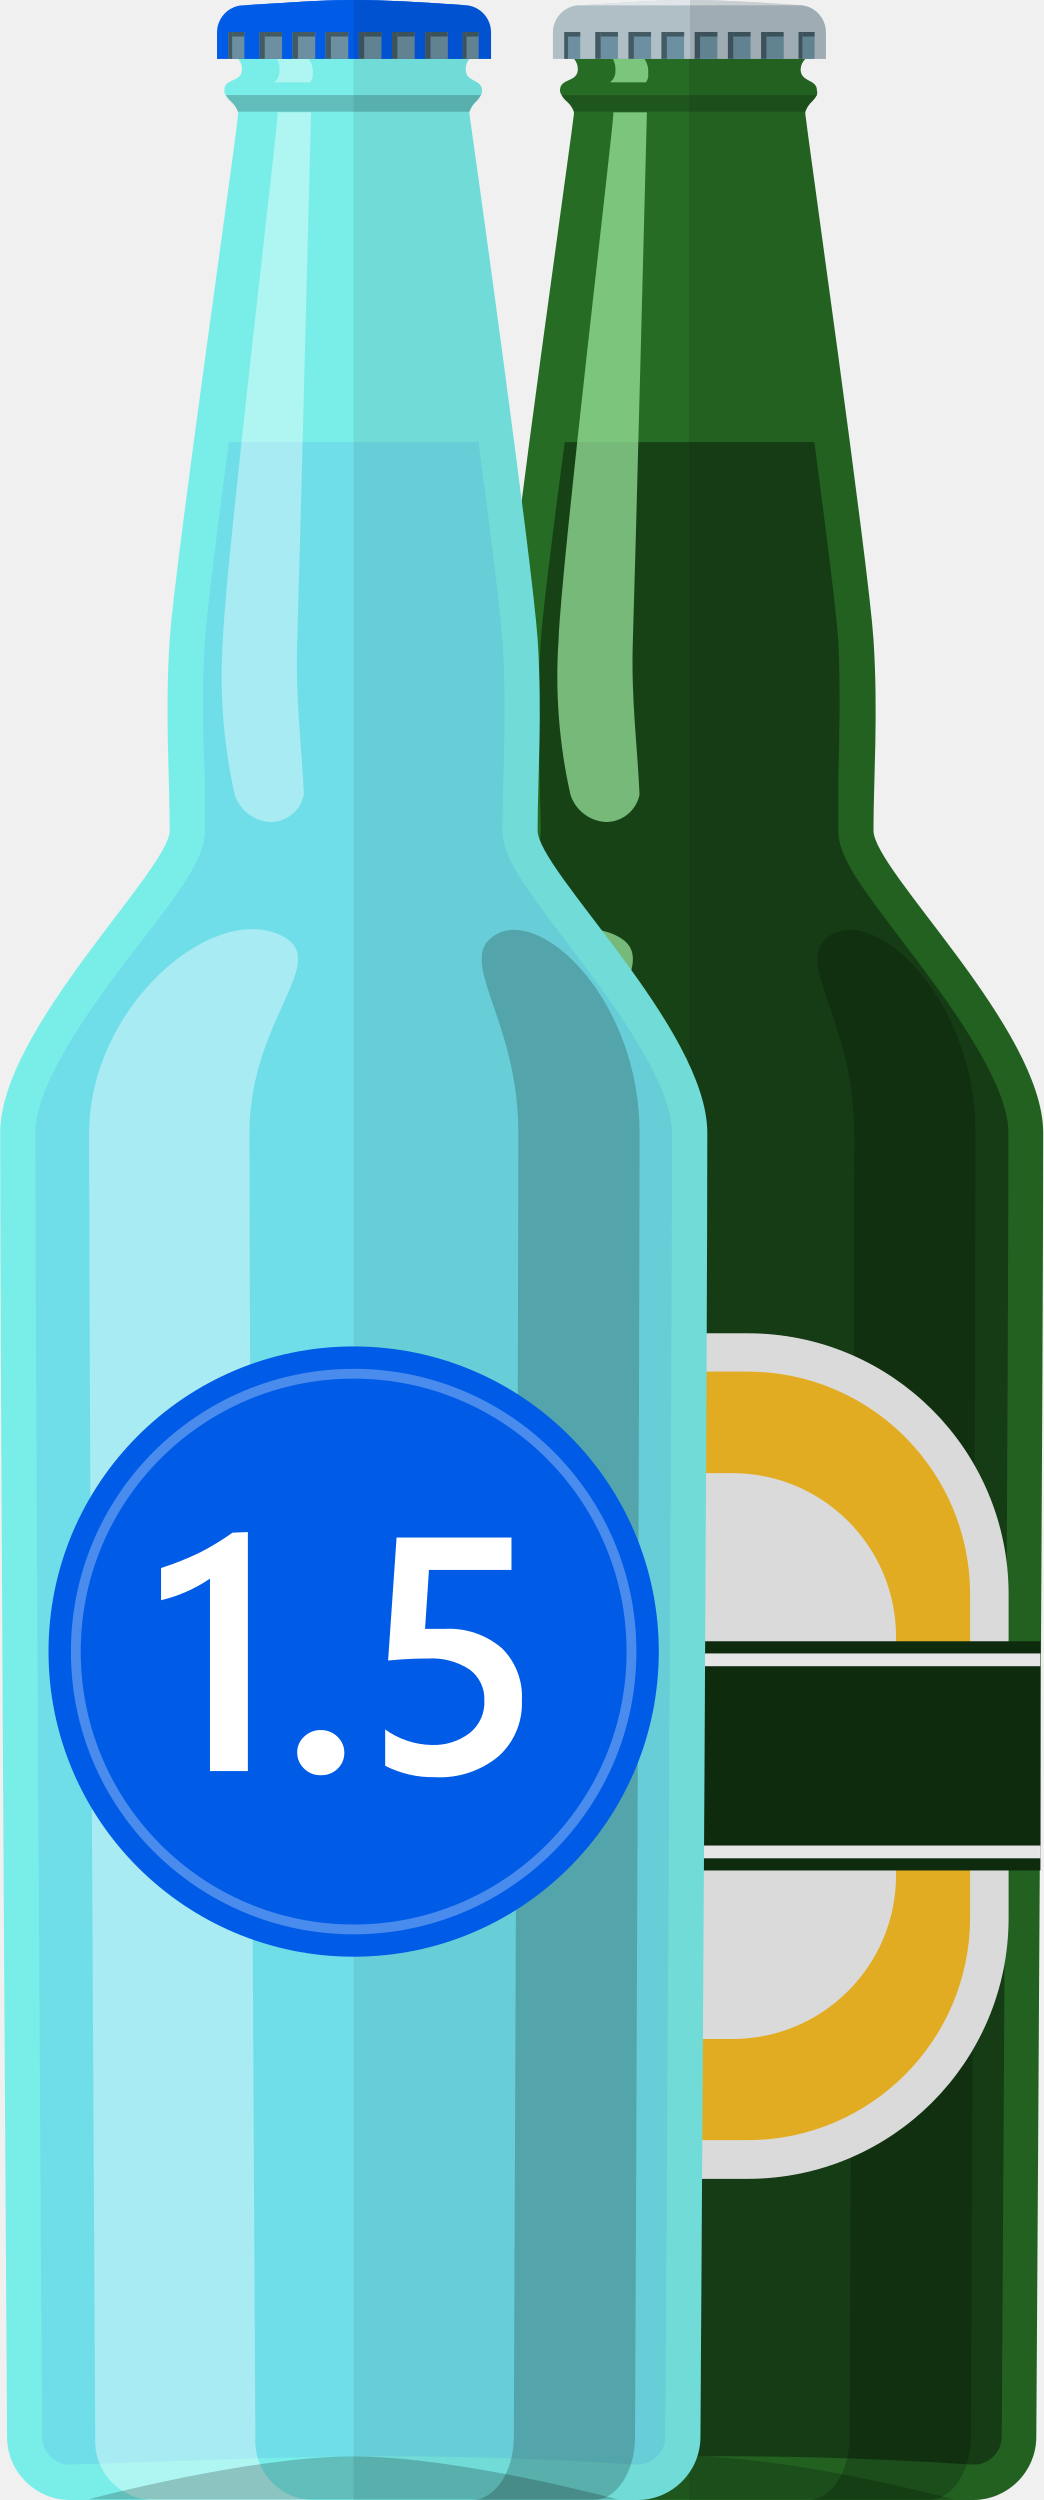
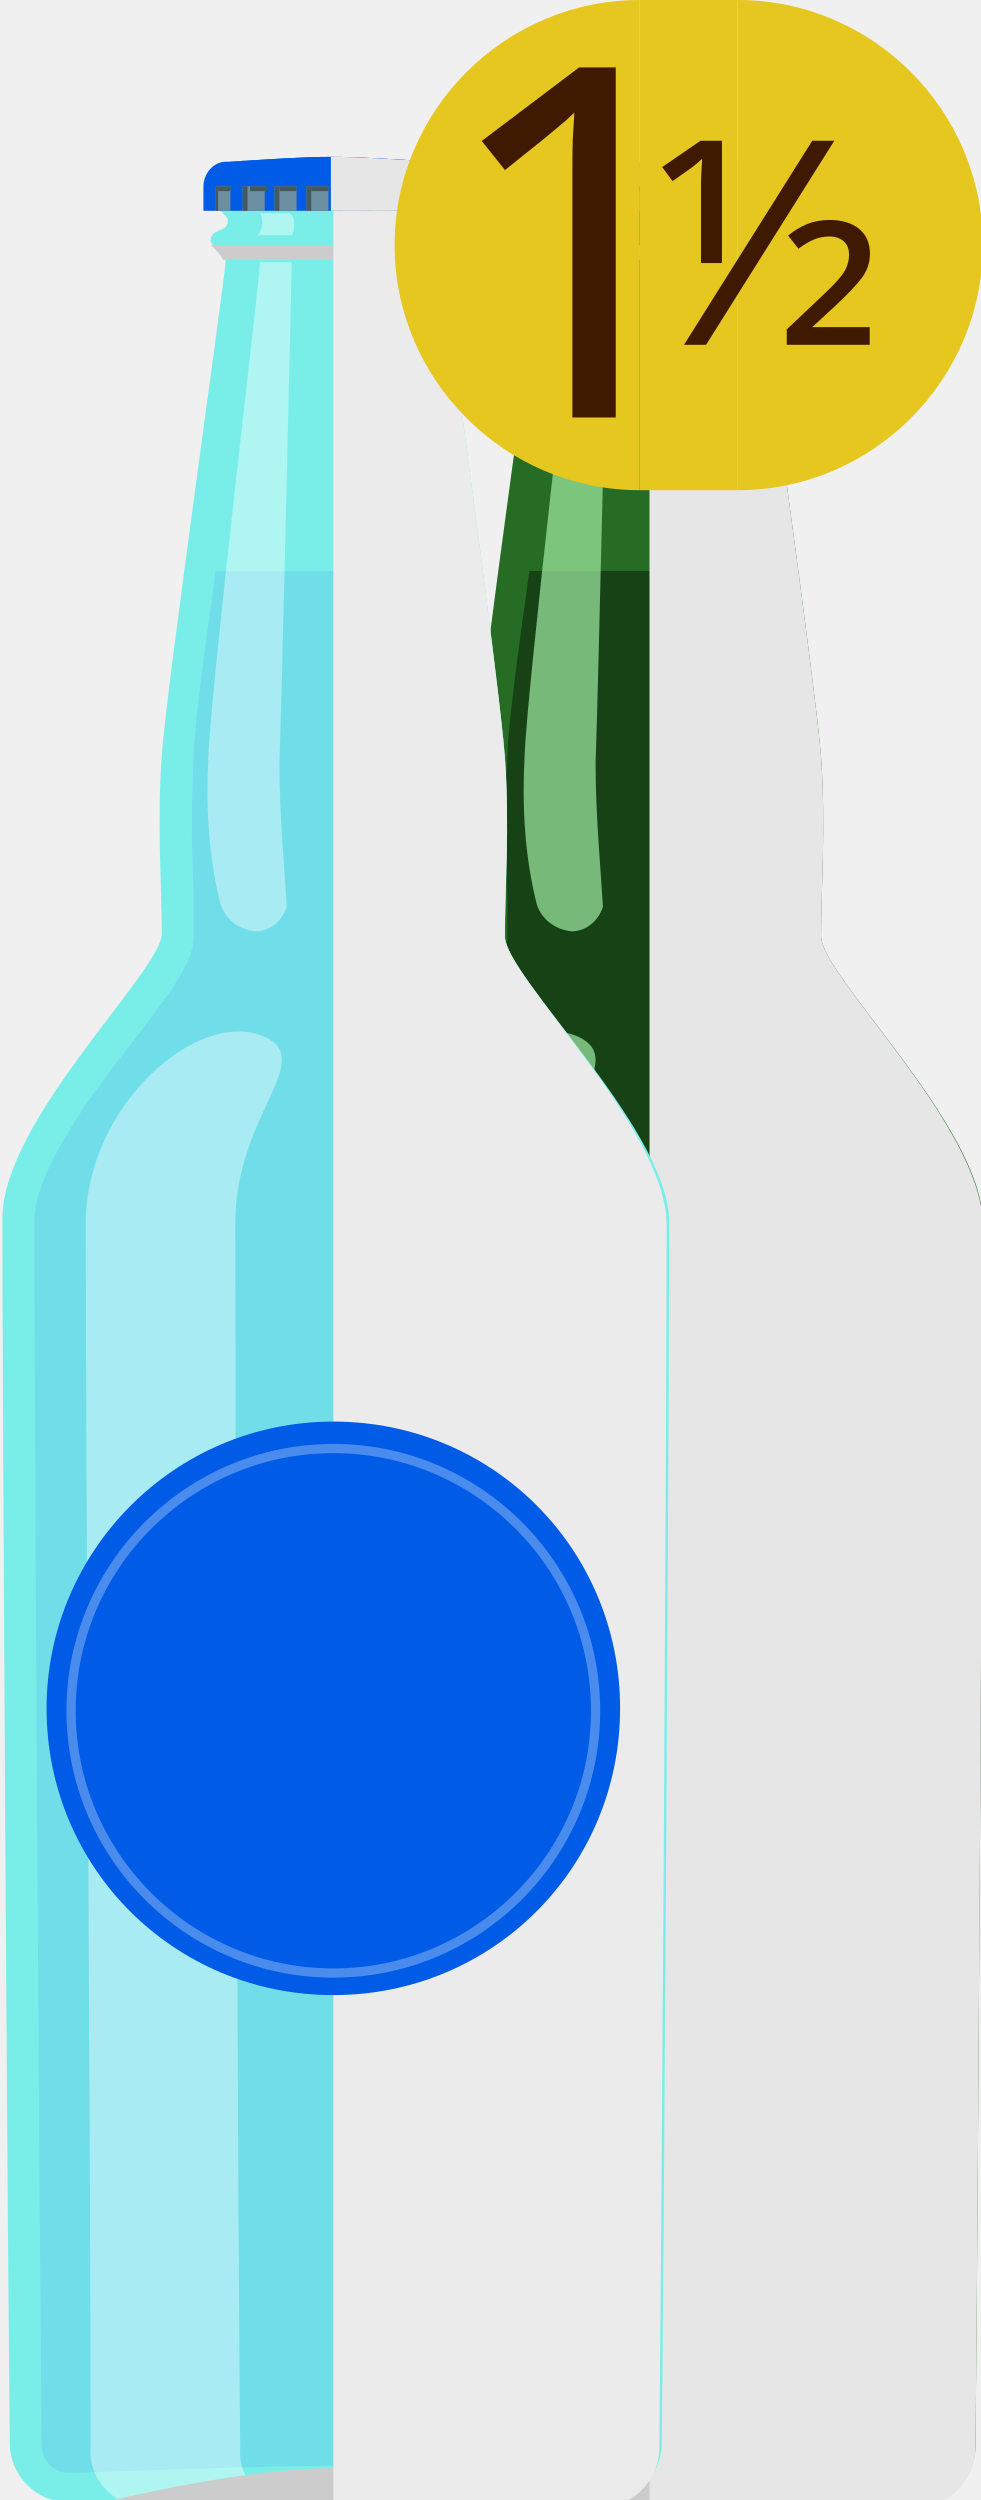
- <svg xmlns="http://www.w3.org/2000/svg" viewBox="0 0 53.11 127.28">
-   <defs>
-     <style>.cls-1{isolation:isolate;}.cls-2{fill:#266c24;}.cls-3{fill:#174216;}.cls-4{opacity:0.7;}.cls-5{fill:#9feba1;}.cls-13,.cls-21,.cls-6,.cls-8{mix-blend-mode:multiply;}.cls-7,.cls-8{fill:#ccc;}.cls-9{fill:#f2f2f2;}.cls-10{fill:#fabf25;}.cls-11{fill:#103010;}.cls-12,.cls-16{fill:#fff;}.cls-13{fill:#e6e6e6;}.cls-14{fill:#b0bfc6;}.cls-15{fill:#6c90a1;}.cls-16{opacity:0.6;}.cls-17{fill:#435a63;}.cls-18{fill:#79eee9;}.cls-19{fill:#70dee9;}.cls-20{opacity:0.4;}.cls-21{fill:#ebebeb;}.cls-22{fill:#005be7;}.cls-23{fill:none;stroke:#fff;stroke-miterlimit:10;stroke-width:0.5px;opacity:0.29;}</style>
-   </defs>
-   <g class="cls-1">
-     <g id="Layer_2" data-name="Layer 2">
-       <g id="Layer_1-2" data-name="Layer 1">
-         <path class="cls-2" d="M44.47,42.28c0-2.57.25-5.94,0-9.74S41.05,6.43,41,5.8V5.69a1.34,1.34,0,0,1,.37-.55,1.21,1.21,0,0,0,.22-.3.42.42,0,0,0,0-.24c0-.59-.83-.39-.83-1.08A.8.8,0,0,1,41,3c.26-.31.71-.46.79-.81a.34.34,0,0,0,0-.1.51.51,0,0,0,0-.17H28.44a.51.51,0,0,0,0,.17.34.34,0,0,0,0,.1c.08.35.53.5.79.81a.8.8,0,0,1,.19.52c0,.69-.91.44-.91,1.08a.46.46,0,0,0,.08.24,1.09,1.09,0,0,0,.24.3,1.31,1.31,0,0,1,.39.55,0,0,0,0,0,0,0V5.8c-.05.63-3.23,23-3.48,26.74s0,7.17,0,9.74c0,2-8.63,10.11-8.63,15.39,0,11,.27,54.27.35,66.42a3.21,3.21,0,0,0,3.21,3.19H49.55a3.22,3.22,0,0,0,3.21-3.19c.08-12.15.35-55.37.35-66.42C53.11,52.39,44.47,44.33,44.47,42.28Z" />
-         <path class="cls-3" d="M42.68,42.28c0-.82,0-1.7,0-2.64.05-2.08.12-4.44,0-7-.09-1.4-.61-5.55-1.22-10.13H28.75c-.61,4.58-1.13,8.73-1.22,10.13-.17,2.54-.11,4.9-.05,7,0,.94.05,1.82.05,2.64,0,1.33-1,2.76-3.21,5.61S18.89,55,18.89,57.67c0,11,.27,53.6.35,66.4a1.42,1.42,0,0,0,1.42,1.41c11.39-.38,17.47-.73,28.89,0A1.43,1.43,0,0,0,51,124.07c.08-12.8.34-55.41.34-66.4,0-2.65-3.26-6.94-5.42-9.78S42.68,43.61,42.68,42.28Z" />
-         <g class="cls-4">
-           <path class="cls-5" d="M32.93,5.92a.65.65,0,0,0,0-.2H31.22a.26.26,0,0,1,0,.15c0,.63-2.65,22.88-2.78,26.67a27.48,27.48,0,0,0,.6,7.91,2,2,0,0,0,1.83,1.4,1.74,1.74,0,0,0,1.69-1.39c-.09-2.26-.44-4.86-.34-7.82C32.33,29.41,32.93,5.92,32.93,5.92Z" />
-           <path class="cls-5" d="M31.2,3a1,1,0,0,1,.13.58.7.7,0,0,1-.27.61h1.83A.65.65,0,0,0,33,3.72,1.1,1.1,0,0,0,32.81,3Z" />
-           <path class="cls-5" d="M30.05,124.09c-.07-12.15-.3-55.37-.3-66.42,0-5.87,4.32-8.82,1.54-10.08-3.55-1.6-9.7,3.75-9.7,10.08,0,11,.24,54.27.31,66.42a3,3,0,0,0,2.79,3.19h8.16A3,3,0,0,1,30.05,124.09Z" />
+ <svg xmlns="http://www.w3.org/2000/svg" version="1.1" id="Layer_1" x="0px" y="0px" viewBox="0 0 40 102" style="enable-background:new 0 0 40 102;" xml:space="preserve">
+   <style type="text/css">
+ 	.st0{fill:#266C24;}
+ 	.st1{fill:#174216;}
+ 	.st2{opacity:0.7;}
+ 	.st3{fill:#9FEBA1;}
+ 	.st4{fill:#CCCCCC;}
+ 	.st5{fill:#F2F2F2;}
+ 	.st6{fill:#FABF25;}
+ 	.st7{fill:#103010;}
+ 	.st8{fill:#FFFFFF;}
+ 	.st9{fill:#E6E6E6;}
+ 	.st10{fill:#B0BFC6;}
+ 	.st11{fill:#6C90A1;}
+ 	.st12{opacity:0.6;fill:#FFFFFF;enable-background:new    ;}
+ 	.st13{fill:#435A63;}
+ 	.st14{fill:#79EEE9;}
+ 	.st15{fill:#70DEE9;}
+ 	.st16{opacity:0.4;}
+ 	.st17{fill:#EBEBEB;}
+ 	.st18{fill:#005BE7;}
+ 	.st19{opacity:0.29;fill:none;stroke:#FFFFFF;stroke-width:0.377;stroke-miterlimit:10;enable-background:new    ;}
+ 	.st20{fill:#E5C720;}
+ 	.st21{fill:#401A00;}
+ 	.st22{font-family:'SegoeUI-Bold';}
+ 	.st23{font-size:20px;}
+ </style>
+   <g>
+     <g id="Layer_2_1_">
+       <g id="Layer_1-2">
+         <path class="st0" d="M33.5,38.2c0-1.9,0.2-4.5,0-7.3s-2.6-19.7-2.6-20.1v-0.1c0.1-0.2,0.2-0.3,0.3-0.4c0.1-0.1,0.1-0.1,0.2-0.2     c0-0.1,0-0.1,0-0.2c0-0.4-0.6-0.3-0.6-0.8c0-0.1,0.1-0.3,0.2-0.4c0.2-0.2,0.5-0.3,0.6-0.6c0,0,0-0.1,0-0.1c0,0,0-0.1,0-0.1H21.4     c0,0,0,0.1,0,0.1c0,0,0,0.1,0,0.1c0.1,0.3,0.4,0.4,0.6,0.6c0.1,0.1,0.1,0.2,0.1,0.4c0,0.5-0.7,0.3-0.7,0.8c0,0.1,0,0.1,0.1,0.2     c0,0.1,0.1,0.2,0.2,0.2c0.1,0.1,0.2,0.3,0.3,0.4l0,0v0.1c0,0.5-2.4,17.3-2.6,20.1s0,5.4,0,7.3c0,1.5-6.5,7.6-6.5,11.6     c0,8.3,0.2,40.9,0.3,50c0,1.3,1.1,2.4,2.4,2.4h21.8c1.3,0,2.4-1.1,2.4-2.4c0.1-9.2,0.3-41.7,0.3-50C40,45.9,33.5,39.8,33.5,38.2z     " />
+         <path class="st1" d="M32.1,38.2c0-0.6,0-1.3,0-2c0-1.6,0.1-3.3,0-5.3c-0.1-1.1-0.5-4.2-0.9-7.6h-9.6c-0.5,3.5-0.9,6.6-0.9,7.6     c-0.1,1.9-0.1,3.7,0,5.3c0,0.7,0,1.4,0,2c0,1-0.8,2.1-2.4,4.2c-1.7,2.1-4.1,5.4-4.1,7.4c0,8.3,0.2,40.4,0.3,50     c0,0.6,0.5,1.1,1.1,1.1c8.6-0.3,13.2-0.5,21.8,0c0.6,0,1.1-0.5,1.1-1.1c0,0,0,0,0,0c0.1-9.6,0.3-41.7,0.3-50c0-2-2.5-5.2-4.1-7.4     C33,40.3,32.1,39.2,32.1,38.2z" />
+         <g class="st2">
+           <path class="st3" d="M24.8,10.9c0,0,0-0.1,0-0.2h-1.3c0,0,0,0.1,0,0.1c0,0.5-2,17.2-2.1,20.1c-0.1,2,0,4,0.5,6      c0.2,0.6,0.7,1,1.4,1.1c0.6,0,1.1-0.4,1.3-1c-0.1-1.7-0.3-3.7-0.3-5.9C24.4,28.6,24.8,10.9,24.8,10.9z" />
+           <path class="st3" d="M23.5,8.7c0.1,0.1,0.1,0.3,0.1,0.4c0,0.2-0.1,0.4-0.2,0.5h1.4c0.1-0.1,0.1-0.2,0.1-0.4c0-0.2,0-0.4-0.1-0.5      H23.5z" />
+           <path class="st3" d="M22.6,99.9c-0.1-9.2-0.2-41.7-0.2-50c0-4.4,3.3-6.6,1.2-7.6c-2.7-1.2-7.3,2.8-7.3,7.6      c0,8.3,0.2,40.9,0.2,50c-0.1,1.2,0.9,2.3,2.1,2.4h6.1C23.5,102.2,22.6,101.1,22.6,99.9C22.6,99.9,22.6,99.9,22.6,99.9z" />
        </g>
-         <g class="cls-6">
-           <path class="cls-7" d="M43.26,124.09c.05-12.15.23-55.37.23-66.42,0-5.87-3.27-8.82-1.16-10.08,2.37-1.41,7.33,3.36,7.33,10.08,0,11-.18,54.27-.23,66.42,0,1.76-1,3.19-2.11,3.19H41.14C42.31,127.28,43.25,125.85,43.26,124.09Z" />
+         <g>
+           <path class="st4" d="M32.6,99.9c0-9.2,0.2-41.7,0.2-50c0-4.4-2.5-6.6-0.9-7.6c1.8-1.1,5.5,2.5,5.5,7.6c0,8.3-0.1,40.9-0.2,50      c0,1.3-0.8,2.4-1.6,2.4H31C31.9,102.3,32.6,101.2,32.6,99.9z" />
        </g>
-         <path class="cls-8" d="M41.79,2.19c-.08.35-.53.5-.79.81H29.21c-.26-.31-.71-.46-.79-.81Z" />
-         <path class="cls-8" d="M41.59,4.84a1.21,1.21,0,0,1-.22.3,1.34,1.34,0,0,0-.37.55v0H29.21a0,0,0,0,1,0,0,1.31,1.31,0,0,0-.39-.55,1.09,1.09,0,0,1-.24-.3Z" />
-         <path class="cls-8" d="M48.56,127.25l-.25,0H21.89l-.3,0s8.15-2.19,13.49-2.19S48.56,127.25,48.56,127.25Z" />
-         <rect class="cls-9" x="18.85" y="67.88" width="32.5" height="43.05" rx="13.29" />
-         <rect class="cls-10" x="20.81" y="69.83" width="28.58" height="39.13" rx="11.34" />
-         <rect class="cls-9" x="24.58" y="75" width="21.04" height="28.81" rx="8.34" />
-         <rect class="cls-11" x="17.24" y="83.56" width="35.73" height="11.67" />
-         <rect class="cls-12" x="17.24" y="84.18" width="35.73" height="10.43" />
-         <rect class="cls-11" x="17.24" y="84.83" width="35.73" height="9.13" />
-         <path class="cls-13" d="M44.47,42.28c0-2.57.25-5.94,0-9.74S41.05,6.43,41,5.8V5.69a1.34,1.34,0,0,1,.37-.55,1.21,1.21,0,0,0,.22-.3.42.42,0,0,0,0-.24c0-.59-.83-.39-.83-1.08A.8.8,0,0,1,41,3c.26-.31.71-.46.79-.81a.34.34,0,0,0,0-.1.51.51,0,0,0,0-.17H35.08V127.28H49.55a3.22,3.22,0,0,0,3.21-3.19c.08-12.15.35-55.37.35-66.42C53.11,52.39,44.47,44.33,44.47,42.28Z" />
-         <path class="cls-14" d="M42.05,1.66V3H28.15V1.66A1.39,1.39,0,0,1,29.41.27h.08C31.73.14,33.41,0,35.1,0h0c1.69,0,3.39.11,5.59.26h.06A1.39,1.39,0,0,1,42.05,1.66Z" />
-         <rect class="cls-15" x="30.31" y="1.63" width="1.15" height="1.37" />
-         <rect class="cls-15" x="32" y="1.63" width="1.15" height="1.37" />
-         <rect class="cls-15" x="33.68" y="1.63" width="1.15" height="1.37" />
-         <rect class="cls-15" x="35.37" y="1.63" width="1.15" height="1.37" />
-         <rect class="cls-15" x="37.06" y="1.63" width="1.15" height="1.37" />
-         <rect class="cls-15" x="38.75" y="1.63" width="1.15" height="1.37" />
-         <rect class="cls-15" x="28.73" y="1.63" width="0.81" height="1.37" />
-         <rect class="cls-15" x="40.66" y="1.63" width="0.81" height="1.37" />
-         <path class="cls-16" d="M40.78.27H29.49C31.73.14,33.41,0,35.1,0s3.41.11,5.62.26Z" />
-         <rect class="cls-17" x="30.31" y="1.63" width="0.27" height="1.36" />
-         <rect class="cls-17" x="30.58" y="1.63" width="0.88" height="0.23" />
-         <rect class="cls-17" x="28.73" y="1.63" width="0.19" height="1.36" />
-         <rect class="cls-17" x="28.92" y="1.63" width="0.62" height="0.23" />
-         <rect class="cls-17" x="32" y="1.63" width="0.27" height="1.36" />
-         <rect class="cls-17" x="32.26" y="1.63" width="0.88" height="0.23" />
-         <rect class="cls-17" x="33.68" y="1.63" width="0.27" height="1.36" />
-         <rect class="cls-17" x="33.95" y="1.63" width="0.88" height="0.23" />
-         <rect class="cls-17" x="35.37" y="1.63" width="0.27" height="1.36" />
-         <rect class="cls-17" x="35.64" y="1.63" width="0.88" height="0.23" />
-         <rect class="cls-17" x="37.06" y="1.63" width="0.27" height="1.36" />
-         <rect class="cls-17" x="37.33" y="1.63" width="0.88" height="0.23" />
-         <rect class="cls-17" x="38.75" y="1.63" width="0.27" height="1.36" />
-         <rect class="cls-17" x="39.01" y="1.63" width="0.88" height="0.23" />
-         <rect class="cls-17" x="40.66" y="1.63" width="0.19" height="1.36" />
-         <rect class="cls-17" x="40.85" y="1.63" width="0.62" height="0.23" />
-         <path class="cls-13" d="M42.05,1.66V3H35.13V0c1.69,0,3.39.11,5.59.26h.06A1.39,1.39,0,0,1,42.05,1.66Z" />
-         <path class="cls-18" d="M27.37,42.28c0-2.57.25-5.94,0-9.74S24,6.43,23.9,5.8V5.69a1.34,1.34,0,0,1,.37-.55,1.21,1.21,0,0,0,.22-.3.42.42,0,0,0,.05-.24c0-.59-.83-.39-.83-1.08A.8.8,0,0,1,23.9,3c.26-.31.71-.46.79-.81a.34.34,0,0,0,0-.1.51.51,0,0,0,0-.17H11.34a.51.51,0,0,0,0,.17.34.34,0,0,0,0,.1c.08.35.53.5.79.81a.8.8,0,0,1,.19.52c0,.69-.9.44-.9,1.08a.44.44,0,0,0,.07.24,1.32,1.32,0,0,0,.24.3,1.31,1.31,0,0,1,.39.55V5.8c0,.63-3.23,23-3.48,26.74s0,7.17,0,9.74c0,2-8.63,10.11-8.63,15.39,0,11,.27,54.27.35,66.42a3.21,3.21,0,0,0,3.21,3.19H32.45a3.21,3.21,0,0,0,3.21-3.19c.08-12.15.35-55.37.35-66.42C36,52.39,27.37,44.33,27.37,42.28Z" />
-         <path class="cls-19" d="M25.58,42.28c0-.82,0-1.7.05-2.64.05-2.08.12-4.44-.05-7-.09-1.4-.61-5.55-1.22-10.13H11.65c-.61,4.58-1.13,8.73-1.22,10.13-.17,2.54-.1,4.9,0,7,0,.94,0,1.82,0,2.64,0,1.33-1,2.76-3.21,5.61S1.8,55,1.8,57.67c0,11,.26,53.6.34,66.4a1.42,1.42,0,0,0,1.42,1.41c11.39-.38,17.47-.73,28.89,0a1.43,1.43,0,0,0,1.42-1.41c.08-12.8.34-55.41.34-66.4,0-2.65-3.26-6.94-5.42-9.78S25.58,43.61,25.58,42.28Z" />
-         <g class="cls-20">
-           <path class="cls-12" d="M15.83,5.92a.45.45,0,0,0,0-.2H14.13a.38.38,0,0,1,0,.15c0,.63-2.65,22.88-2.78,26.67a27.48,27.48,0,0,0,.6,7.91,2,2,0,0,0,1.83,1.4,1.74,1.74,0,0,0,1.69-1.39c-.09-2.26-.44-4.86-.34-7.82C15.24,29.41,15.83,5.92,15.83,5.92Z" />
-           <path class="cls-12" d="M14.1,3a1,1,0,0,1,.13.58.7.7,0,0,1-.27.61h1.83a.65.65,0,0,0,.14-.47A1.1,1.1,0,0,0,15.71,3Z" />
-           <path class="cls-12" d="M13,124.09c-.07-12.15-.3-55.37-.3-66.42,0-5.87,4.32-8.82,1.54-10.08-3.55-1.6-9.7,3.75-9.7,10.08,0,11,.24,54.27.31,66.42a3,3,0,0,0,2.8,3.19h8.15A3,3,0,0,1,13,124.09Z" />
+         <path class="st4" d="M31.5,8c-0.1,0.3-0.4,0.4-0.6,0.6H22c-0.2-0.2-0.5-0.3-0.6-0.6H31.5z" />
+         <path class="st4" d="M31.3,10c0,0.1-0.1,0.2-0.2,0.2c-0.1,0.1-0.2,0.3-0.3,0.4l0,0H22l0,0c-0.1-0.2-0.2-0.3-0.3-0.4     c-0.1-0.1-0.1-0.1-0.2-0.2H31.3z" />
+         <path class="st4" d="M36.6,102.3h-0.2H16.5h-0.2c0,0,6.1-1.6,10.2-1.6S36.6,102.3,36.6,102.3z" />
+         <path class="st5" d="M24.2,57.5h4.5c5.5,0,10,4.5,10,10v12.4c0,5.5-4.5,10-10,10h-4.5c-5.5,0-10-4.5-10-10V67.5     C14.2,62,18.7,57.5,24.2,57.5z" />
+         <path class="st6" d="M24.2,59h4.4c4.7,0,8.5,3.8,8.5,8.5v12.4c0,4.7-3.8,8.5-8.5,8.5h-4.4c-4.7,0-8.5-3.8-8.5-8.5V67.5     C15.7,62.8,19.5,59,24.2,59z" />
+         <path class="st5" d="M24.8,62.9h3.3c3.5,0,6.3,2.8,6.3,6.3v9.1c0,3.5-2.8,6.3-6.3,6.3h-3.3c-3.5,0-6.3-2.8-6.3-6.3v-9.1     C18.5,65.7,21.3,62.9,24.8,62.9z" />
+         <rect x="13" y="69.3" class="st7" width="26.9" height="8.8" />
+         <rect x="13" y="69.8" class="st8" width="26.9" height="7.9" />
+         <rect x="13" y="70.3" class="st7" width="26.9" height="6.9" />
+         <path class="st9" d="M33.5,38.2c0-1.9,0.2-4.5,0-7.3s-2.6-19.7-2.6-20.1v-0.1c0.1-0.2,0.2-0.3,0.3-0.4c0.1-0.1,0.1-0.1,0.2-0.2     c0-0.1,0-0.1,0-0.2c0-0.4-0.6-0.3-0.6-0.8c0-0.1,0.1-0.3,0.2-0.4c0.2-0.2,0.5-0.3,0.6-0.6c0,0,0-0.1,0-0.1c0,0,0-0.1,0-0.1h-5.1     v94.4h10.9c1.3,0,2.4-1.1,2.4-2.4c0.1-9.2,0.3-41.7,0.3-50C40,45.9,33.5,39.8,33.5,38.2z" />
+         <path class="st10" d="M31.7,7.6v1H21.2v-1c0-0.5,0.4-1,0.9-1h0.1c1.7-0.1,3-0.2,4.2-0.2l0,0c1.3,0,2.6,0.1,4.2,0.2h0     C31.2,6.6,31.7,7.1,31.7,7.6z" />
+         <rect x="22.8" y="7.6" class="st11" width="0.9" height="1" />
+         <rect x="24.1" y="7.6" class="st11" width="0.9" height="1" />
+         <rect x="25.4" y="7.6" class="st11" width="0.9" height="1" />
+         <rect x="26.6" y="7.6" class="st11" width="0.9" height="1" />
+         <rect x="27.9" y="7.6" class="st11" width="0.9" height="1" />
+         <rect x="29.2" y="7.6" class="st11" width="0.9" height="1" />
+         <rect x="21.6" y="7.6" class="st11" width="0.6" height="1" />
+         <rect x="30.6" y="7.6" class="st11" width="0.6" height="1" />
+         <path class="st12" d="M30.7,6.6h-8.5c1.7-0.1,3-0.2,4.2-0.2C27.7,6.4,29,6.5,30.7,6.6L30.7,6.6z" />
+         <rect x="22.8" y="7.6" class="st13" width="0.2" height="1" />
+         <rect x="23" y="7.6" class="st13" width="0.7" height="0.2" />
+         <rect x="21.6" y="7.6" class="st13" width="0.1" height="1" />
+         <rect x="21.8" y="7.6" class="st13" width="0.5" height="0.2" />
+         <rect x="24.1" y="7.6" class="st13" width="0.2" height="1" />
+         <rect x="24.3" y="7.6" class="st13" width="0.7" height="0.2" />
+         <rect x="25.4" y="7.6" class="st13" width="0.2" height="1" />
+         <rect x="25.6" y="7.6" class="st13" width="0.7" height="0.2" />
+         <rect x="26.6" y="7.6" class="st13" width="0.2" height="1" />
+         <rect x="26.8" y="7.6" class="st13" width="0.7" height="0.2" />
+         <rect x="27.9" y="7.6" class="st13" width="0.2" height="1" />
+         <rect x="28.1" y="7.6" class="st13" width="0.7" height="0.2" />
+         <rect x="29.2" y="7.6" class="st13" width="0.2" height="1" />
+         <rect x="29.4" y="7.6" class="st13" width="0.7" height="0.2" />
+         <rect x="30.6" y="7.6" class="st13" width="0.1" height="1" />
+         <rect x="30.8" y="7.6" class="st13" width="0.5" height="0.2" />
+         <path class="st9" d="M31.7,7.6v1h-5.2V6.4c1.3,0,2.6,0.1,4.2,0.2h0C31.3,6.6,31.7,7.1,31.7,7.6z" />
+         <path class="st14" d="M20.6,38.2c0-1.9,0.2-4.5,0-7.3S18.1,11.2,18,10.8v-0.1c0.1-0.2,0.2-0.3,0.3-0.4c0.1-0.1,0.1-0.1,0.2-0.2     c0-0.1,0-0.1,0-0.2c0-0.4-0.6-0.3-0.6-0.8c0-0.1,0.1-0.3,0.1-0.4c0.2-0.2,0.5-0.3,0.6-0.6c0,0,0-0.1,0-0.1c0,0,0-0.1,0-0.1H8.5     c0,0,0,0.1,0,0.1c0,0,0,0.1,0,0.1c0.1,0.3,0.4,0.4,0.6,0.6C9.2,8.8,9.3,8.9,9.3,9c0,0.5-0.7,0.3-0.7,0.8c0,0.1,0,0.1,0.1,0.2     c0,0.1,0.1,0.2,0.2,0.2c0.1,0.1,0.2,0.3,0.3,0.4v0.1c0,0.5-2.4,17.3-2.6,20.1c-0.2,2.8,0,5.4,0,7.3c0,1.5-6.5,7.6-6.5,11.6     c0,8.3,0.2,40.9,0.3,50c0,1.3,1.1,2.4,2.4,2.4h21.8c1.3,0,2.4-1.1,2.4-2.4c0.1-9.2,0.3-41.7,0.3-50     C27.1,45.9,20.6,39.8,20.6,38.2z" />
+         <path class="st15" d="M19.3,38.2c0-0.6,0-1.3,0-2c0-1.6,0.1-3.3,0-5.3c-0.1-1.1-0.5-4.2-0.9-7.6H8.8c-0.5,3.5-0.9,6.6-0.9,7.6     c-0.1,1.9-0.1,3.7,0,5.3c0,0.7,0,1.4,0,2c0,1-0.8,2.1-2.4,4.2c-1.7,2.1-4.1,5.4-4.1,7.4c0,8.3,0.2,40.4,0.3,50     c0,0.6,0.5,1.1,1.1,1.1c8.6-0.3,13.2-0.5,21.8,0c0.6,0,1.1-0.5,1.1-1.1c0.1-9.6,0.3-41.7,0.3-50c0-2-2.5-5.2-4.1-7.4     C20.1,40.3,19.3,39.2,19.3,38.2z" />
+         <g class="st16">
+           <path class="st8" d="M11.9,10.9c0,0,0-0.1,0-0.2h-1.3c0,0,0,0.1,0,0.1c0,0.5-2,17.2-2.1,20.1c-0.1,2,0,4,0.5,6      c0.2,0.6,0.7,1,1.4,1.1c0.6,0,1.1-0.4,1.3-1c-0.1-1.7-0.3-3.7-0.3-5.9C11.5,28.6,11.9,10.9,11.9,10.9z" />
+           <path class="st8" d="M10.6,8.7c0.1,0.1,0.1,0.3,0.1,0.4c0,0.2-0.1,0.4-0.2,0.5h1.4C12,9.5,12,9.3,12,9.2c0-0.2,0-0.4-0.2-0.5      H10.6z" />
+           <path class="st8" d="M9.8,99.9c-0.1-9.2-0.2-41.7-0.2-50c0-4.4,3.3-6.6,1.2-7.6c-2.7-1.2-7.3,2.8-7.3,7.6c0,8.3,0.2,40.9,0.2,50      c-0.1,1.2,0.9,2.3,2.1,2.4c0,0,0,0,0,0h6.1C10.7,102.2,9.7,101.1,9.8,99.9C9.8,99.9,9.8,99.9,9.8,99.9z" />
        </g>
-         <g class="cls-6">
-           <path class="cls-7" d="M26.16,124.09c.05-12.15.23-55.37.23-66.42,0-5.87-3.27-8.82-1.16-10.08,2.37-1.41,7.33,3.36,7.33,10.08,0,11-.17,54.27-.23,66.42,0,1.76-.95,3.19-2.11,3.19H24C25.21,127.28,26.15,125.85,26.16,124.09Z" />
+         <g>
+           <path class="st4" d="M19.7,99.9c0-9.2,0.2-41.7,0.2-50c0-4.4-2.5-6.6-0.9-7.6c1.8-1.1,5.5,2.5,5.5,7.6c0,8.3-0.1,40.9-0.2,50      c0,1.3-0.7,2.4-1.6,2.4h-4.7C19,102.3,19.7,101.2,19.7,99.9z" />
        </g>
-         <path class="cls-8" d="M24.69,2.19c-.08.35-.53.5-.79.81H12.11c-.26-.31-.71-.46-.79-.81Z" />
-         <path class="cls-8" d="M24.49,4.84a1.21,1.21,0,0,1-.22.3,1.34,1.34,0,0,0-.37.55v0H12.11v0a1.31,1.31,0,0,0-.39-.55,1.32,1.32,0,0,1-.24-.3Z" />
-         <path class="cls-8" d="M31.46,127.25l-.25,0H4.79l-.3,0s8.15-2.19,13.49-2.19S31.46,127.25,31.46,127.25Z" />
-         <path class="cls-21" d="M27.37,42.28c0-2.57.25-5.94,0-9.74S24,6.43,23.9,5.8V5.69a1.34,1.34,0,0,1,.37-.55,1.21,1.21,0,0,0,.22-.3.42.42,0,0,0,.05-.24c0-.59-.83-.39-.83-1.08A.8.8,0,0,1,23.9,3c.26-.31.71-.46.79-.81a.34.34,0,0,0,0-.1.51.51,0,0,0,0-.17H18V127.28H32.45a3.21,3.21,0,0,0,3.21-3.19c.08-12.15.35-55.37.35-66.42C36,52.39,27.37,44.33,27.37,42.28Z" />
-         <path class="cls-22" d="M25,1.66V3H11.05V1.66A1.39,1.39,0,0,1,12.31.27h.08C14.63.14,16.31,0,18,0h0c1.69,0,3.39.11,5.59.26h.07A1.39,1.39,0,0,1,25,1.66Z" />
-         <rect class="cls-15" x="13.21" y="1.63" width="1.15" height="1.37" />
-         <rect class="cls-15" x="14.9" y="1.63" width="1.15" height="1.37" />
-         <rect class="cls-15" x="16.58" y="1.63" width="1.15" height="1.37" />
-         <rect class="cls-15" x="18.27" y="1.63" width="1.15" height="1.37" />
-         <rect class="cls-15" x="19.96" y="1.63" width="1.15" height="1.37" />
-         <rect class="cls-15" x="21.65" y="1.63" width="1.15" height="1.37" />
-         <rect class="cls-15" x="11.63" y="1.63" width="0.81" height="1.37" />
-         <rect class="cls-15" x="23.56" y="1.63" width="0.81" height="1.37" />
-         <path class="cls-22" d="M23.69.27H12.39C14.63.14,16.31,0,18,0s3.41.11,5.62.26Z" />
-         <rect class="cls-17" x="13.21" y="1.63" width="0.27" height="1.36" />
-         <rect class="cls-17" x="13.48" y="1.63" width="0.88" height="0.23" />
-         <rect class="cls-17" x="11.63" y="1.63" width="0.19" height="1.36" />
-         <rect class="cls-17" x="11.82" y="1.63" width="0.62" height="0.23" />
-         <rect class="cls-17" x="14.9" y="1.63" width="0.27" height="1.36" />
-         <rect class="cls-17" x="15.16" y="1.63" width="0.88" height="0.23" />
-         <rect class="cls-17" x="16.58" y="1.63" width="0.27" height="1.36" />
-         <rect class="cls-17" x="16.85" y="1.63" width="0.88" height="0.23" />
-         <rect class="cls-17" x="18.27" y="1.63" width="0.27" height="1.36" />
-         <rect class="cls-17" x="18.54" y="1.63" width="0.88" height="0.23" />
-         <rect class="cls-17" x="19.96" y="1.63" width="0.27" height="1.36" />
-         <rect class="cls-17" x="20.23" y="1.63" width="0.88" height="0.23" />
-         <rect class="cls-17" x="21.65" y="1.63" width="0.27" height="1.36" />
-         <rect class="cls-17" x="21.91" y="1.63" width="0.88" height="0.23" />
-         <rect class="cls-17" x="23.56" y="1.63" width="0.19" height="1.36" />
-         <rect class="cls-17" x="23.75" y="1.63" width="0.62" height="0.23" />
-         <path class="cls-13" d="M25,1.66V3H18V0c1.69,0,3.39.11,5.59.26h.07A1.39,1.39,0,0,1,25,1.66Z" />
-         <rect class="cls-22" x="2.47" y="68.55" width="31.07" height="31.07" rx="15.54" />
-         <rect class="cls-23" x="3.86" y="69.94" width="28.29" height="28.29" rx="14.14" />
-         <path class="cls-12" d="M12.62,78V90.17H10.69v-9.8a7.44,7.44,0,0,1-2.49,1.1V79.83a15,15,0,0,0,2-.8,13.69,13.69,0,0,0,1.64-1Z" />
-         <path class="cls-12" d="M17.53,89.24a1.11,1.11,0,0,1-.34.81,1.18,1.18,0,0,1-.87.33,1.14,1.14,0,0,1-.84-.34,1.11,1.11,0,0,1-.35-.8,1.07,1.07,0,0,1,.36-.83,1.19,1.19,0,0,1,.85-.33,1.18,1.18,0,0,1,.84.34A1.1,1.1,0,0,1,17.53,89.24Z" />
-         <path class="cls-12" d="M19.61,89.9V88.05a4.17,4.17,0,0,0,2.37.79,3,3,0,0,0,1.95-.62,2,2,0,0,0,.73-1.65A1.86,1.86,0,0,0,23.91,85a3.49,3.49,0,0,0-2.15-.56c-.32,0-1,0-2,.1l.43-6.26h5.85v1.65H21.84l-.2,3,1,0a4.11,4.11,0,0,1,2.93,1,3.46,3.46,0,0,1,1,2.65,3.61,3.61,0,0,1-1.18,2.83,4.68,4.68,0,0,1-3.25,1.07A5.31,5.31,0,0,1,19.61,89.9Z" />
+         <path class="st4" d="M18.6,8c-0.1,0.3-0.4,0.4-0.6,0.6H9.1C8.9,8.4,8.6,8.3,8.5,8H18.6z" />
+         <path class="st4" d="M18.4,10c0,0.1-0.1,0.2-0.2,0.2c-0.1,0.1-0.2,0.3-0.3,0.4l0,0H9.1l0,0c-0.1-0.2-0.2-0.3-0.3-0.4     c-0.1-0.1-0.1-0.1-0.2-0.2H18.4z" />
+         <path class="st4" d="M23.7,102.3h-0.2H3.6H3.4c0,0,6.1-1.6,10.2-1.6S23.7,102.3,23.7,102.3z" />
+         <path class="st17" d="M20.6,38.2c0-1.9,0.2-4.5,0-7.3S18.1,11.2,18,10.8v-0.1c0.1-0.2,0.2-0.3,0.3-0.4c0.1-0.1,0.1-0.1,0.2-0.2     c0-0.1,0-0.1,0-0.2c0-0.4-0.6-0.3-0.6-0.8c0-0.1,0.1-0.3,0.1-0.4c0.2-0.2,0.5-0.3,0.6-0.6c0,0,0-0.1,0-0.1c0,0,0-0.1,0-0.1h-5     v94.4h10.9c1.3,0,2.4-1.1,2.4-2.4c0.1-9.2,0.3-41.7,0.3-50C27.1,45.9,20.6,39.8,20.6,38.2z" />
+         <path class="st18" d="M18.8,7.6v1H8.3v-1c0-0.5,0.4-1,0.9-1h0.1c1.7-0.1,3-0.2,4.2-0.2l0,0c1.3,0,2.6,0.1,4.2,0.2h0.1     C18.4,6.6,18.8,7.1,18.8,7.6z" />
+         <rect x="9.9" y="7.6" class="st11" width="0.9" height="1" />
+         <rect x="11.2" y="7.6" class="st11" width="0.9" height="1" />
+         <rect x="12.5" y="7.6" class="st11" width="0.9" height="1" />
+         <rect x="13.8" y="7.6" class="st11" width="0.9" height="1" />
+         <rect x="15" y="7.6" class="st11" width="0.9" height="1" />
+         <rect x="16.3" y="7.6" class="st11" width="0.9" height="1" />
+         <rect x="8.8" y="7.6" class="st11" width="0.6" height="1" />
+         <rect x="17.7" y="7.6" class="st11" width="0.6" height="1" />
+         <path class="st18" d="M17.8,6.6H9.3c1.7-0.1,3-0.2,4.2-0.2S16.1,6.5,17.8,6.6L17.8,6.6z" />
+         <rect x="9.9" y="7.6" class="st13" width="0.2" height="1" />
+         <rect x="10.2" y="7.6" class="st13" width="0.7" height="0.2" />
+         <rect x="8.8" y="7.6" class="st13" width="0.1" height="1" />
+         <rect x="8.9" y="7.6" class="st13" width="0.5" height="0.2" />
+         <rect x="11.2" y="7.6" class="st13" width="0.2" height="1" />
+         <rect x="11.4" y="7.6" class="st13" width="0.7" height="0.2" />
+         <rect x="12.5" y="7.6" class="st13" width="0.2" height="1" />
+         <rect x="12.7" y="7.6" class="st13" width="0.7" height="0.2" />
+         <rect x="13.8" y="7.6" class="st13" width="0.2" height="1" />
+         <rect x="14" y="7.6" class="st13" width="0.7" height="0.2" />
+         <rect x="15" y="7.6" class="st13" width="0.2" height="1" />
+         <rect x="15.2" y="7.6" class="st13" width="0.7" height="0.2" />
+         <rect x="16.3" y="7.6" class="st13" width="0.2" height="1" />
+         <rect x="16.5" y="7.6" class="st13" width="0.7" height="0.2" />
+         <rect x="17.7" y="7.6" class="st13" width="0.1" height="1" />
+         <rect x="17.9" y="7.6" class="st13" width="0.5" height="0.2" />
+         <path class="st9" d="M18.8,7.6v1h-5.3V6.4c1.3,0,2.6,0.1,4.2,0.2h0.1C18.4,6.6,18.8,7.1,18.8,7.6z" />
+         <path class="st18" d="M13.6,58L13.6,58c6.5,0,11.7,5.2,11.7,11.7l0,0c0,6.5-5.2,11.7-11.7,11.7h0c-6.5,0-11.7-5.2-11.7-11.7l0,0     C1.9,63.3,7.1,58,13.6,58z" />
+         <path class="st19" d="M13.6,59.1L13.6,59.1c5.9,0,10.7,4.8,10.7,10.7v0c0,5.9-4.8,10.7-10.7,10.7h0c-5.9,0-10.7-4.8-10.7-10.7v0     C2.9,63.9,7.7,59.1,13.6,59.1z" />
      </g>
    </g>
  </g>
+   <g>
+     <g>
+       <path class="st20" d="M16.1,10c0,5.5,4.5,10,10,10V0C20.6,0,16.1,4.5,16.1,10z" />
+       <path class="st20" d="M40.1,10c0-5.5-4.5-10-10-10v20C35.6,20,40.1,15.5,40.1,10z" />
+       <rect x="26.1" class="st20" width="4" height="20" />
+     </g>
+     <text transform="matrix(1.0293 0 0 1 17.8209 17.0323)" class="st21 st22 st23">1</text>
+     <text transform="matrix(0.6001 0 0 0.583 26.7547 14.0667)" class="st21 st22 st23">½</text>
+   </g>
</svg>
